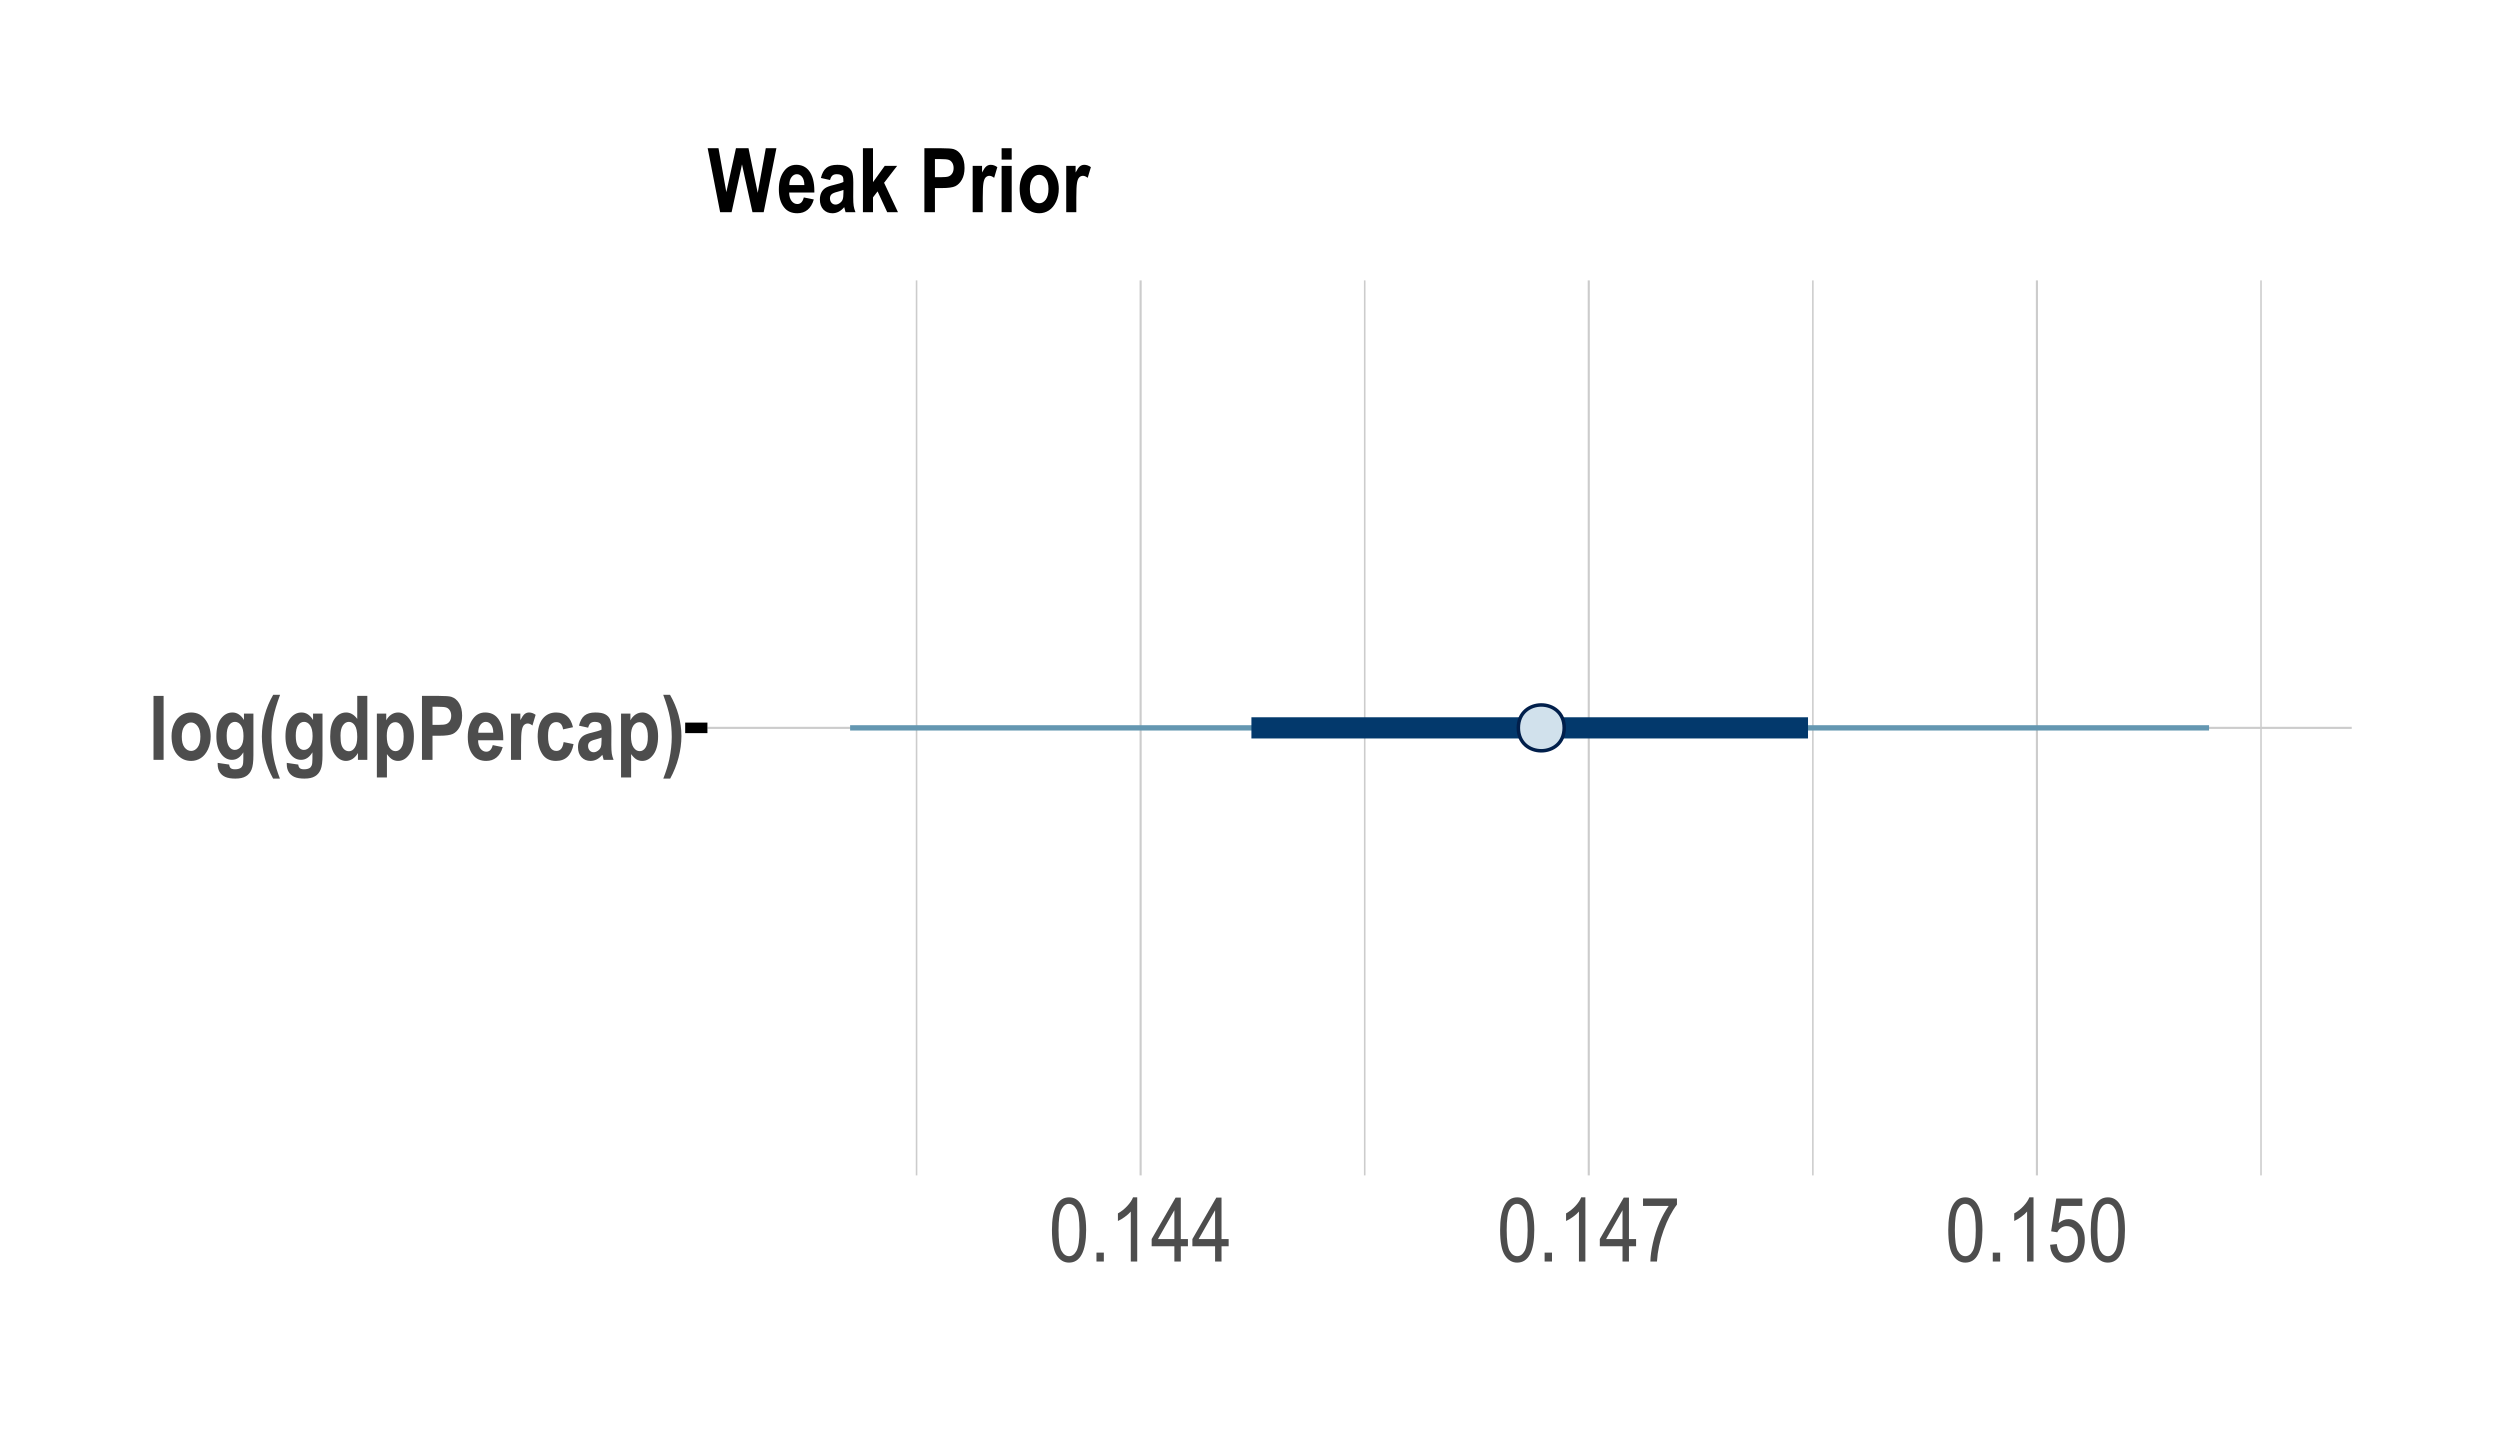
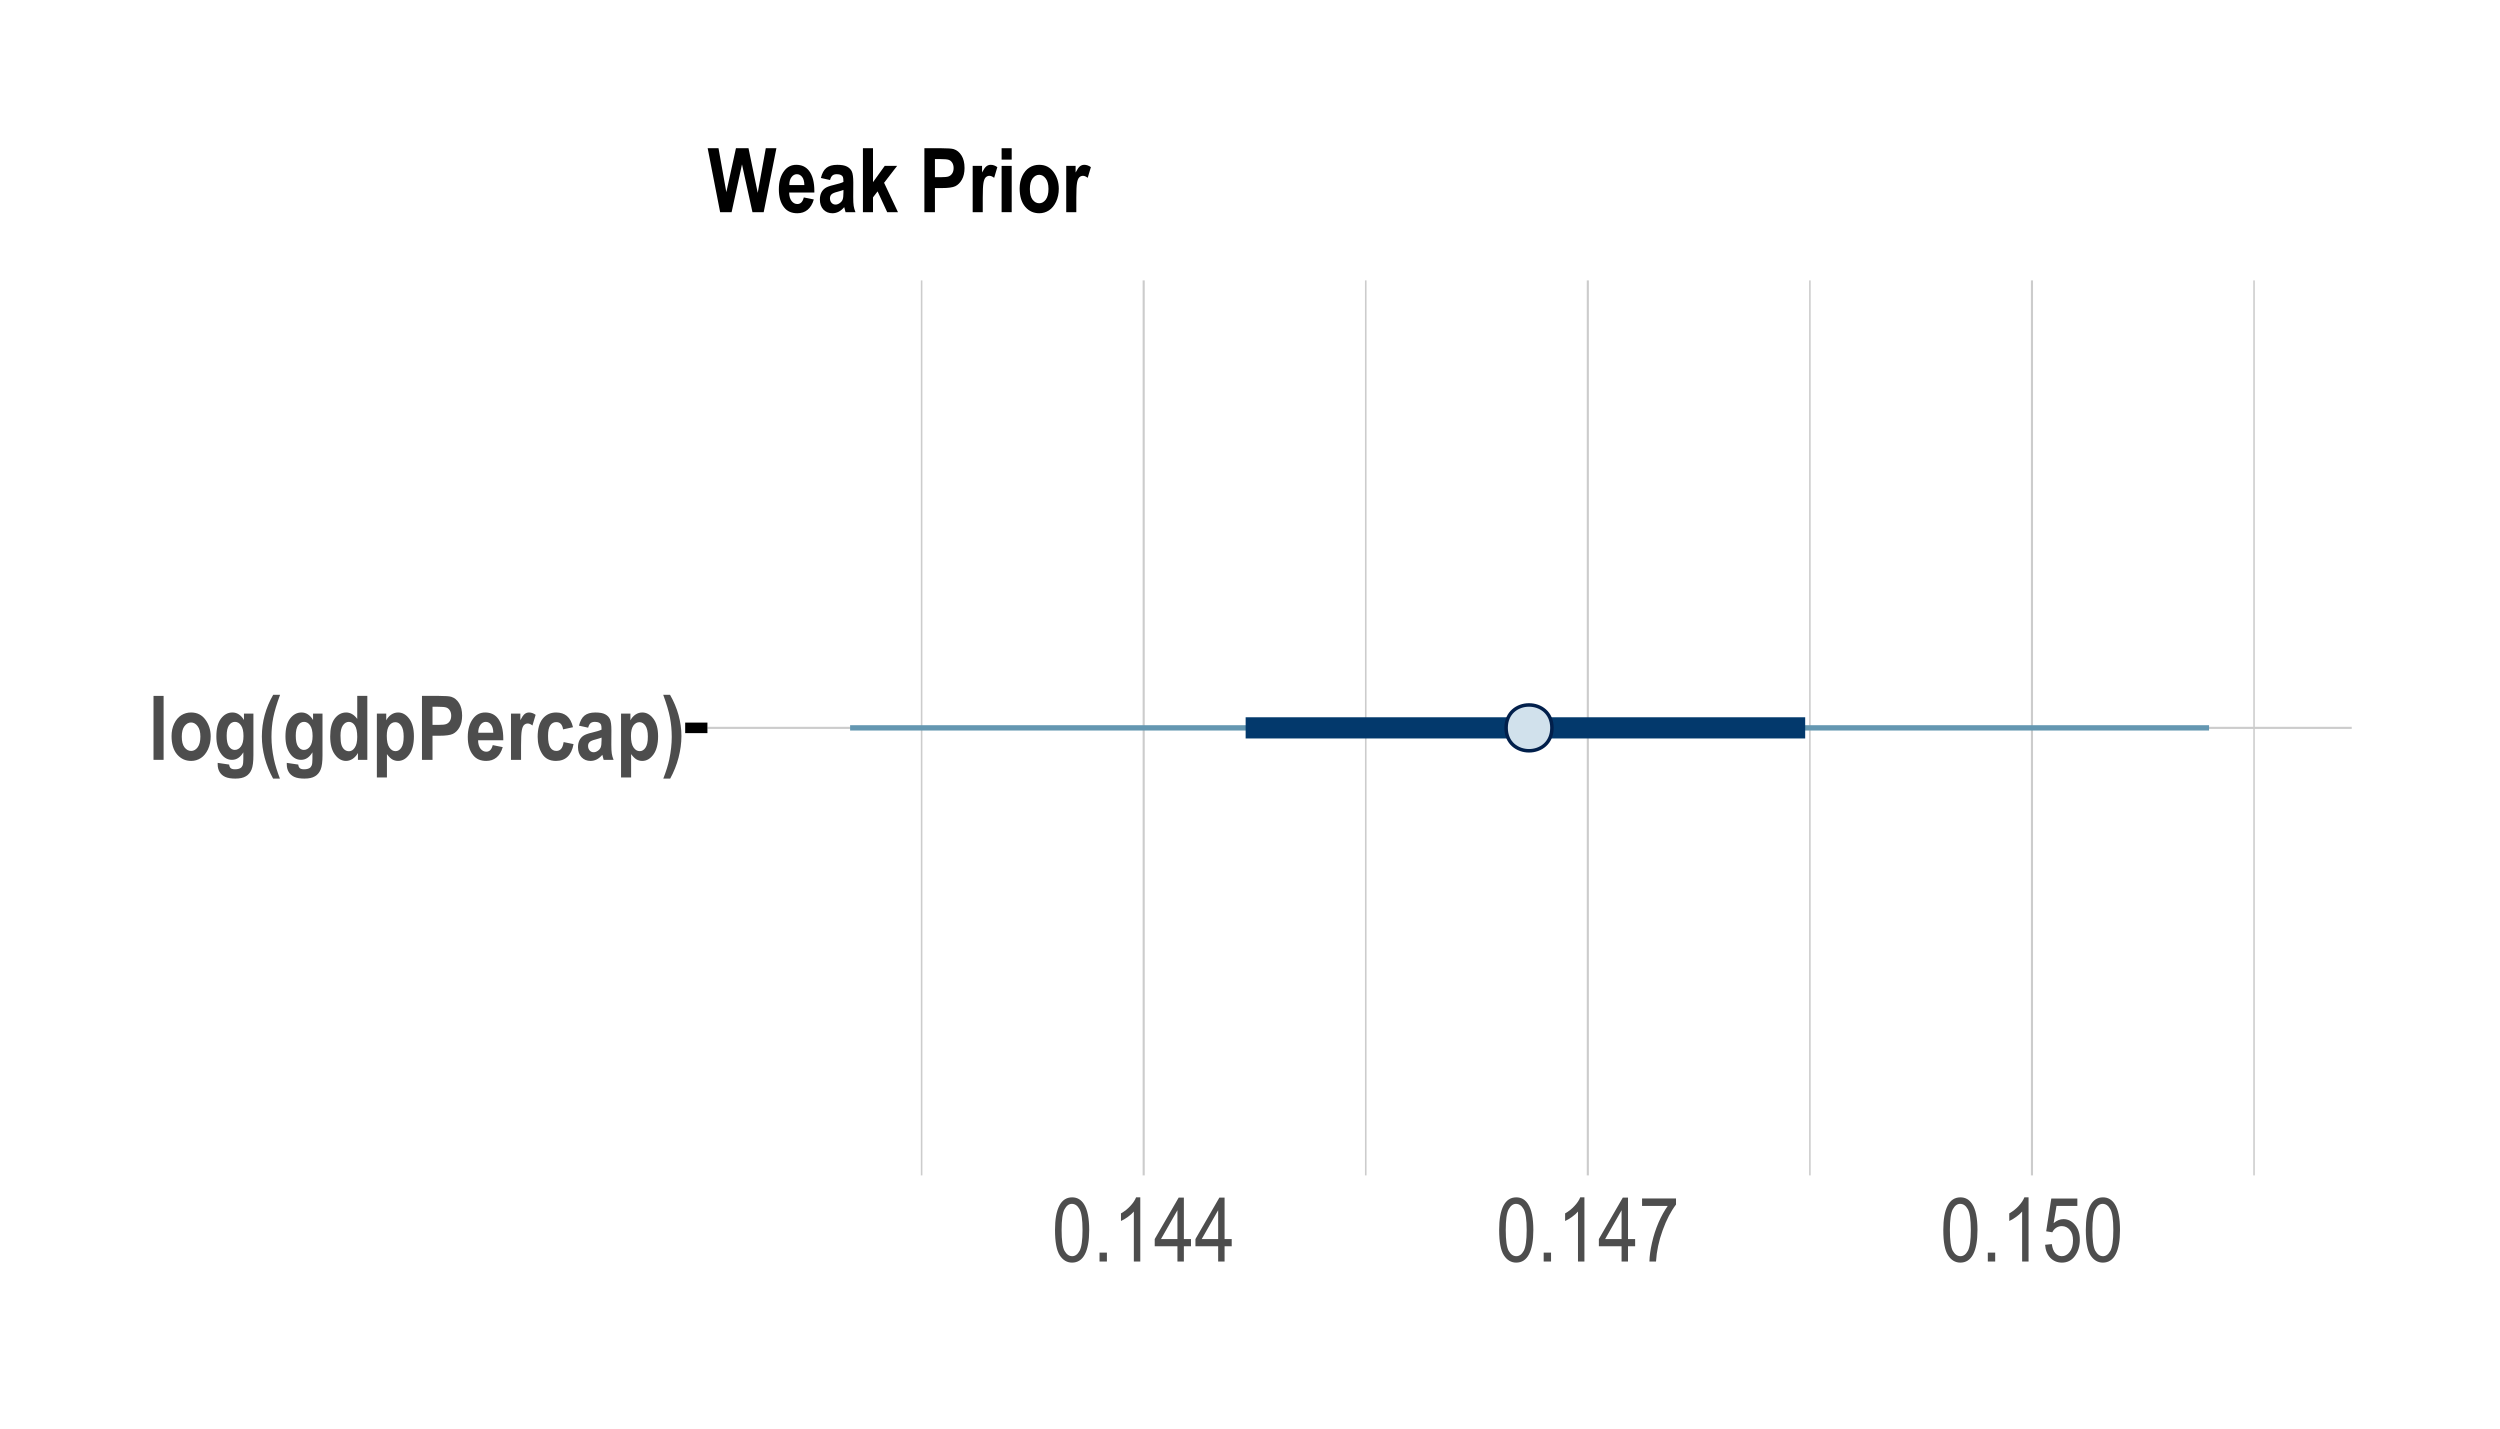
<svg xmlns="http://www.w3.org/2000/svg" xmlns:xlink="http://www.w3.org/1999/xlink" width="504pt" height="288pt" viewBox="0 0 504 288" version="1.1">
  <defs>
    <g>
      <symbol overflow="visible" id="glyph0-0">
        <path style="stroke:none;" d="M 0.391 0 L 0.391 -11.25 L 3.812 -11.25 L 3.812 0 Z M 0.797 -0.469 L 3.406 -0.469 L 3.406 -10.875 L 0.797 -10.875 Z M 0.797 -0.469 " />
      </symbol>
      <symbol overflow="visible" id="glyph0-1">
        <path style="stroke:none;" d="M 1.062 0 L 1.062 -12.891 L 3.094 -12.891 L 3.094 0 Z M 1.062 0 " />
      </symbol>
      <symbol overflow="visible" id="glyph0-2">
        <path style="stroke:none;" d="M 0.594 -4.797 C 0.594 -5.711 0.77 -6.547 1.125 -7.297 C 1.488 -8.047 1.961 -8.609 2.547 -8.984 C 3.141 -9.359 3.801 -9.547 4.531 -9.547 C 5.758 -9.547 6.723 -9.062 7.422 -8.094 C 8.129 -7.133 8.484 -6.008 8.484 -4.719 C 8.484 -3.758 8.301 -2.891 7.938 -2.109 C 7.57 -1.336 7.094 -0.754 6.5 -0.359 C 5.906 0.023 5.254 0.219 4.547 0.219 C 3.41 0.219 2.469 -0.211 1.719 -1.078 C 0.969 -1.953 0.594 -3.191 0.594 -4.797 Z M 2.656 -4.672 C 2.656 -3.723 2.836 -3.004 3.203 -2.516 C 3.578 -2.035 4.023 -1.797 4.547 -1.797 C 5.055 -1.797 5.492 -2.039 5.859 -2.531 C 6.223 -3.02 6.406 -3.738 6.406 -4.688 C 6.406 -5.613 6.219 -6.316 5.844 -6.797 C 5.477 -7.285 5.039 -7.531 4.531 -7.531 C 4.02 -7.531 3.578 -7.285 3.203 -6.797 C 2.836 -6.316 2.656 -5.609 2.656 -4.672 Z M 2.656 -4.672 " />
      </symbol>
      <symbol overflow="visible" id="glyph0-3">
        <path style="stroke:none;" d="M 0.875 0.609 L 3.188 0.953 C 3.227 1.297 3.336 1.539 3.516 1.688 C 3.691 1.832 3.973 1.906 4.359 1.906 C 4.805 1.906 5.164 1.828 5.438 1.672 C 5.633 1.566 5.785 1.391 5.891 1.141 C 5.992 0.898 6.047 0.469 6.047 -0.156 L 6.047 -1.516 C 5.742 -1.004 5.398 -0.625 5.016 -0.375 C 4.641 -0.125 4.219 0 3.75 0 C 2.906 0 2.191 -0.383 1.609 -1.156 C 0.941 -2.031 0.609 -3.219 0.609 -4.719 C 0.609 -6.312 0.922 -7.516 1.547 -8.328 C 2.18 -9.141 2.945 -9.547 3.844 -9.547 C 4.312 -9.547 4.738 -9.422 5.125 -9.172 C 5.52 -8.922 5.867 -8.539 6.172 -8.031 L 6.172 -9.328 L 8.078 -9.328 L 8.078 -0.953 C 8.078 0.391 7.953 1.359 7.703 1.953 C 7.461 2.555 7.082 3.008 6.562 3.312 C 6.051 3.625 5.344 3.781 4.438 3.781 C 3.602 3.781 2.93 3.672 2.422 3.453 C 1.922 3.234 1.535 2.898 1.266 2.453 C 1.004 2.016 0.875 1.504 0.875 0.922 Z M 2.688 -4.859 C 2.688 -3.859 2.844 -3.129 3.156 -2.672 C 3.477 -2.223 3.863 -2 4.312 -2 C 4.801 -2 5.219 -2.227 5.562 -2.688 C 5.906 -3.156 6.078 -3.859 6.078 -4.797 C 6.078 -5.773 5.91 -6.492 5.578 -6.953 C 5.254 -7.422 4.848 -7.656 4.359 -7.656 C 3.879 -7.656 3.477 -7.426 3.156 -6.969 C 2.844 -6.508 2.688 -5.805 2.688 -4.859 Z M 2.688 -4.859 " />
      </symbol>
      <symbol overflow="visible" id="glyph0-4">
        <path style="stroke:none;" d="M 4.406 3.781 L 3.031 3.781 C 2.301 2.469 1.738 1.078 1.344 -0.391 C 0.957 -1.867 0.766 -3.301 0.766 -4.688 C 0.766 -6.176 0.957 -7.629 1.344 -9.047 C 1.738 -10.473 2.305 -11.828 3.047 -13.109 L 4.438 -13.109 C 3.758 -11.273 3.301 -9.742 3.062 -8.516 C 2.82 -7.285 2.703 -5.984 2.703 -4.609 C 2.703 -3.191 2.867 -1.691 3.203 -0.109 C 3.441 1.004 3.844 2.301 4.406 3.781 Z M 4.406 3.781 " />
      </symbol>
      <symbol overflow="visible" id="glyph0-5">
        <path style="stroke:none;" d="M 8.094 0 L 6.203 0 L 6.203 -1.375 C 5.891 -0.844 5.52 -0.441 5.094 -0.172 C 4.676 0.086 4.242 0.219 3.797 0.219 C 2.941 0.219 2.195 -0.207 1.562 -1.062 C 0.926 -1.914 0.609 -3.133 0.609 -4.719 C 0.609 -6.312 0.914 -7.516 1.531 -8.328 C 2.156 -9.141 2.922 -9.547 3.828 -9.547 C 4.254 -9.547 4.656 -9.438 5.031 -9.219 C 5.406 -9 5.75 -8.676 6.062 -8.25 L 6.062 -12.891 L 8.094 -12.891 Z M 2.688 -4.875 C 2.688 -4.031 2.754 -3.398 2.891 -2.984 C 3.035 -2.566 3.238 -2.254 3.5 -2.047 C 3.77 -1.836 4.07 -1.734 4.406 -1.734 C 4.852 -1.734 5.238 -1.973 5.562 -2.453 C 5.895 -2.941 6.062 -3.664 6.062 -4.625 C 6.062 -5.695 5.898 -6.469 5.578 -6.938 C 5.266 -7.414 4.863 -7.656 4.375 -7.656 C 3.906 -7.656 3.504 -7.422 3.172 -6.953 C 2.848 -6.492 2.688 -5.801 2.688 -4.875 Z M 2.688 -4.875 " />
      </symbol>
      <symbol overflow="visible" id="glyph0-6">
        <path style="stroke:none;" d="M 1 -9.328 L 2.891 -9.328 L 2.891 -7.969 C 3.148 -8.457 3.488 -8.844 3.906 -9.125 C 4.332 -9.406 4.789 -9.547 5.281 -9.547 C 6.145 -9.547 6.891 -9.129 7.516 -8.297 C 8.148 -7.461 8.469 -6.281 8.469 -4.75 C 8.469 -3.145 8.148 -1.914 7.516 -1.062 C 6.891 -0.207 6.141 0.219 5.266 0.219 C 4.859 0.219 4.477 0.117 4.125 -0.078 C 3.781 -0.273 3.414 -0.633 3.031 -1.156 L 3.031 3.547 L 1 3.547 Z M 3 -4.828 C 3 -3.773 3.172 -3 3.516 -2.5 C 3.859 -2 4.273 -1.75 4.766 -1.75 C 5.223 -1.75 5.609 -1.977 5.922 -2.438 C 6.242 -2.895 6.406 -3.645 6.406 -4.688 C 6.406 -5.676 6.242 -6.406 5.922 -6.875 C 5.598 -7.352 5.203 -7.594 4.734 -7.594 C 4.234 -7.594 3.816 -7.363 3.484 -6.906 C 3.16 -6.445 3 -5.754 3 -4.828 Z M 3 -4.828 " />
      </symbol>
      <symbol overflow="visible" id="glyph0-7">
        <path style="stroke:none;" d="M 1.078 0 L 1.078 -12.891 L 4.5 -12.891 C 5.781 -12.891 6.613 -12.828 7 -12.703 C 7.633 -12.504 8.156 -12.078 8.562 -11.422 C 8.969 -10.773 9.172 -9.938 9.172 -8.906 C 9.172 -7.977 8.992 -7.195 8.641 -6.562 C 8.285 -5.938 7.844 -5.492 7.312 -5.234 C 6.789 -4.984 5.883 -4.859 4.594 -4.859 L 3.203 -4.859 L 3.203 0 Z M 3.203 -10.703 L 3.203 -7.047 L 4.375 -7.047 C 5.164 -7.047 5.703 -7.102 5.984 -7.219 C 6.273 -7.332 6.508 -7.531 6.688 -7.812 C 6.875 -8.102 6.969 -8.461 6.969 -8.891 C 6.969 -9.316 6.875 -9.676 6.688 -9.969 C 6.5 -10.258 6.266 -10.453 5.984 -10.547 C 5.711 -10.648 5.129 -10.703 4.234 -10.703 Z M 3.203 -10.703 " />
      </symbol>
      <symbol overflow="visible" id="glyph0-8">
        <path style="stroke:none;" d="M 5.5 -2.969 L 7.516 -2.562 C 7.242 -1.625 6.82 -0.926 6.25 -0.469 C 5.688 -0.008 5 0.219 4.188 0.219 C 3.051 0.219 2.176 -0.16 1.562 -0.922 C 0.832 -1.797 0.469 -3.023 0.469 -4.609 C 0.469 -6.172 0.836 -7.422 1.578 -8.359 C 2.191 -9.148 2.992 -9.547 3.984 -9.547 C 5.078 -9.547 5.938 -9.141 6.562 -8.328 C 7.27 -7.398 7.625 -6.035 7.625 -4.234 L 7.625 -3.953 L 2.547 -3.953 C 2.555 -3.211 2.723 -2.641 3.047 -2.234 C 3.367 -1.836 3.754 -1.641 4.203 -1.641 C 4.848 -1.641 5.281 -2.082 5.5 -2.969 Z M 5.609 -5.469 C 5.598 -6.195 5.445 -6.742 5.156 -7.109 C 4.863 -7.473 4.516 -7.656 4.109 -7.656 C 3.68 -7.656 3.32 -7.461 3.031 -7.078 C 2.727 -6.691 2.578 -6.156 2.578 -5.469 Z M 5.609 -5.469 " />
      </symbol>
      <symbol overflow="visible" id="glyph0-9">
        <path style="stroke:none;" d="M 3 0 L 0.969 0 L 0.969 -9.328 L 2.859 -9.328 L 2.859 -8 C 3.18 -8.625 3.469 -9.035 3.719 -9.234 C 3.977 -9.441 4.273 -9.547 4.609 -9.547 C 5.066 -9.547 5.508 -9.391 5.938 -9.078 L 5.297 -6.922 C 4.961 -7.191 4.645 -7.328 4.344 -7.328 C 4.062 -7.328 3.812 -7.223 3.594 -7.016 C 3.383 -6.805 3.234 -6.43 3.141 -5.891 C 3.047 -5.348 3 -4.348 3 -2.891 Z M 3 0 " />
      </symbol>
      <symbol overflow="visible" id="glyph0-10">
        <path style="stroke:none;" d="M 7.734 -6.578 L 5.734 -6.141 C 5.586 -7.117 5.129 -7.609 4.359 -7.609 C 3.859 -7.609 3.457 -7.395 3.156 -6.969 C 2.852 -6.551 2.703 -5.836 2.703 -4.828 C 2.703 -3.723 2.852 -2.941 3.156 -2.484 C 3.457 -2.023 3.863 -1.797 4.375 -1.797 C 4.758 -1.797 5.07 -1.926 5.312 -2.188 C 5.562 -2.445 5.738 -2.91 5.844 -3.578 L 7.844 -3.172 C 7.426 -0.91 6.242 0.219 4.297 0.219 C 3.047 0.219 2.117 -0.254 1.516 -1.203 C 0.91 -2.16 0.609 -3.305 0.609 -4.641 C 0.609 -6.242 0.945 -7.461 1.625 -8.297 C 2.312 -9.129 3.211 -9.547 4.328 -9.547 C 5.223 -9.547 5.953 -9.305 6.516 -8.828 C 7.078 -8.359 7.484 -7.609 7.734 -6.578 Z M 7.734 -6.578 " />
      </symbol>
      <symbol overflow="visible" id="glyph0-11">
        <path style="stroke:none;" d="M 2.578 -6.484 L 0.734 -6.891 C 0.961 -7.836 1.332 -8.516 1.844 -8.922 C 2.352 -9.336 3.086 -9.547 4.047 -9.547 C 4.898 -9.547 5.551 -9.426 6 -9.188 C 6.457 -8.945 6.781 -8.617 6.969 -8.203 C 7.164 -7.785 7.266 -7.035 7.266 -5.953 L 7.25 -3.062 C 7.25 -2.258 7.281 -1.66 7.344 -1.266 C 7.406 -0.867 7.523 -0.445 7.703 0 L 5.703 0 L 5.438 -1.016 C 5.094 -0.609 4.723 -0.301 4.328 -0.094 C 3.93 0.113 3.508 0.219 3.062 0.219 C 2.32 0.219 1.711 -0.031 1.234 -0.531 C 0.766 -1.039 0.531 -1.711 0.531 -2.547 C 0.531 -3.066 0.625 -3.523 0.812 -3.922 C 1.008 -4.316 1.281 -4.629 1.625 -4.859 C 1.977 -5.098 2.547 -5.305 3.328 -5.484 C 4.266 -5.703 4.914 -5.906 5.281 -6.094 C 5.281 -6.602 5.242 -6.938 5.172 -7.094 C 5.098 -7.258 4.961 -7.395 4.766 -7.5 C 4.566 -7.602 4.289 -7.656 3.938 -7.656 C 3.57 -7.656 3.285 -7.57 3.078 -7.406 C 2.867 -7.238 2.703 -6.93 2.578 -6.484 Z M 5.281 -4.484 C 5.02 -4.379 4.617 -4.254 4.078 -4.109 C 3.453 -3.953 3.039 -3.77 2.844 -3.562 C 2.656 -3.363 2.562 -3.109 2.562 -2.797 C 2.562 -2.441 2.664 -2.141 2.875 -1.891 C 3.094 -1.648 3.363 -1.531 3.688 -1.531 C 3.969 -1.531 4.25 -1.629 4.531 -1.828 C 4.812 -2.023 5.004 -2.254 5.109 -2.516 C 5.223 -2.785 5.281 -3.273 5.281 -3.984 Z M 5.281 -4.484 " />
      </symbol>
      <symbol overflow="visible" id="glyph0-12">
        <path style="stroke:none;" d="M 0.5 3.781 C 1.07 2.312 1.473 1.023 1.703 -0.078 C 2.035 -1.672 2.203 -3.18 2.203 -4.609 C 2.203 -5.984 2.082 -7.285 1.844 -8.516 C 1.613 -9.742 1.16 -11.273 0.484 -13.109 L 1.859 -13.109 C 2.617 -11.785 3.191 -10.422 3.578 -9.016 C 3.961 -7.609 4.156 -6.203 4.156 -4.797 C 4.156 -3.391 3.961 -1.941 3.578 -0.453 C 3.191 1.023 2.629 2.438 1.891 3.781 Z M 0.5 3.781 " />
      </symbol>
      <symbol overflow="visible" id="glyph0-13">
        <path style="stroke:none;" d="M 2.562 0 L 0.047 -12.891 L 2.234 -12.891 L 3.812 -4.031 L 5.75 -12.891 L 8.281 -12.891 L 10.141 -3.891 L 11.766 -12.891 L 13.906 -12.891 L 11.344 0 L 9.078 0 L 6.969 -9.641 L 4.875 0 Z M 2.562 0 " />
      </symbol>
      <symbol overflow="visible" id="glyph0-14">
        <path style="stroke:none;" d="M 1 0 L 1 -12.891 L 3.031 -12.891 L 3.031 -6.047 L 5.391 -9.328 L 7.891 -9.328 L 5.266 -5.922 L 8.062 0 L 5.891 0 L 3.953 -4.188 L 3.031 -2.984 L 3.031 0 Z M 1 0 " />
      </symbol>
      <symbol overflow="visible" id="glyph0-15">
        <path style="stroke:none;" d="" />
      </symbol>
      <symbol overflow="visible" id="glyph0-16">
        <path style="stroke:none;" d="M 1.062 -10.594 L 1.062 -12.891 L 3.094 -12.891 L 3.094 -10.594 Z M 1.062 0 L 1.062 -9.328 L 3.094 -9.328 L 3.094 0 Z M 1.062 0 " />
      </symbol>
      <symbol overflow="visible" id="glyph1-0">
        <path style="stroke:none;" d="M 0.391 0 L 0.391 -11.25 L 3.812 -11.25 L 3.812 0 Z M 0.797 -0.469 L 3.406 -0.469 L 3.406 -10.875 L 0.797 -10.875 Z M 0.797 -0.469 " />
      </symbol>
      <symbol overflow="visible" id="glyph1-1">
        <path style="stroke:none;" d="M 0.594 -6.359 C 0.594 -8.516 0.883 -10.148 1.469 -11.266 C 2.051 -12.379 2.91 -12.938 4.047 -12.938 C 5.055 -12.938 5.848 -12.484 6.422 -11.578 C 7.129 -10.492 7.484 -8.754 7.484 -6.359 C 7.484 -4.203 7.191 -2.566 6.609 -1.453 C 6.023 -0.336 5.164 0.219 4.031 0.219 C 3.02 0.219 2.191 -0.27 1.547 -1.25 C 0.91 -2.238 0.594 -3.941 0.594 -6.359 Z M 1.922 -6.359 C 1.922 -4.266 2.117 -2.859 2.516 -2.141 C 2.922 -1.43 3.438 -1.078 4.062 -1.078 C 4.656 -1.078 5.148 -1.438 5.547 -2.156 C 5.941 -2.883 6.141 -4.285 6.141 -6.359 C 6.141 -8.453 5.938 -9.852 5.531 -10.562 C 5.133 -11.27 4.617 -11.625 3.984 -11.625 C 3.398 -11.625 2.91 -11.266 2.516 -10.547 C 2.117 -9.828 1.922 -8.43 1.922 -6.359 Z M 1.922 -6.359 " />
      </symbol>
      <symbol overflow="visible" id="glyph1-2">
        <path style="stroke:none;" d="M 1.359 0 L 1.359 -1.797 L 2.844 -1.797 L 2.844 0 Z M 1.359 0 " />
      </symbol>
      <symbol overflow="visible" id="glyph1-3">
        <path style="stroke:none;" d="M 5.469 0 L 4.172 0 L 4.172 -10.078 C 3.879 -9.723 3.477 -9.363 2.969 -9 C 2.469 -8.633 2.004 -8.359 1.578 -8.172 L 1.578 -9.703 C 2.297 -10.109 2.926 -10.609 3.469 -11.203 C 4.02 -11.797 4.406 -12.375 4.625 -12.938 L 5.469 -12.938 Z M 5.469 0 " />
      </symbol>
      <symbol overflow="visible" id="glyph1-4">
        <path style="stroke:none;" d="M 4.75 0 L 4.75 -3.078 L 0.172 -3.078 L 0.172 -4.531 L 5 -12.891 L 6.047 -12.891 L 6.047 -4.531 L 7.484 -4.531 L 7.484 -3.078 L 6.047 -3.078 L 6.047 0 Z M 4.75 -4.531 L 4.75 -10.344 L 1.438 -4.531 Z M 4.75 -4.531 " />
      </symbol>
      <symbol overflow="visible" id="glyph1-5">
        <path style="stroke:none;" d="M 0.672 -11.203 L 0.672 -12.719 L 7.516 -12.719 L 7.516 -11.484 C 6.492 -10.16 5.598 -8.438 4.828 -6.312 C 4.055 -4.188 3.609 -2.082 3.484 0 L 2.156 0 C 2.176 -1.082 2.348 -2.336 2.672 -3.766 C 2.992 -5.203 3.438 -6.57 4 -7.875 C 4.57 -9.176 5.188 -10.285 5.844 -11.203 Z M 0.672 -11.203 " />
      </symbol>
      <symbol overflow="visible" id="glyph1-6">
        <path style="stroke:none;" d="M 0.594 -3.375 L 1.953 -3.516 C 2.055 -2.691 2.289 -2.078 2.656 -1.672 C 3.031 -1.273 3.469 -1.078 3.969 -1.078 C 4.582 -1.078 5.109 -1.359 5.547 -1.922 C 5.992 -2.492 6.219 -3.27 6.219 -4.25 C 6.219 -5.164 6.004 -5.875 5.578 -6.375 C 5.148 -6.883 4.609 -7.141 3.953 -7.141 C 3.555 -7.141 3.188 -7.031 2.844 -6.812 C 2.508 -6.594 2.242 -6.285 2.047 -5.891 L 0.812 -6.094 L 1.844 -12.703 L 7.094 -12.703 L 7.094 -11.203 L 2.891 -11.203 L 2.312 -7.734 C 2.938 -8.273 3.602 -8.547 4.312 -8.547 C 5.195 -8.547 5.961 -8.164 6.609 -7.406 C 7.266 -6.656 7.594 -5.645 7.594 -4.375 C 7.594 -3.113 7.266 -2.031 6.609 -1.125 C 5.961 -0.227 5.086 0.219 3.984 0.219 C 3.066 0.219 2.289 -0.098 1.656 -0.734 C 1.031 -1.367 0.676 -2.25 0.594 -3.375 Z M 0.594 -3.375 " />
      </symbol>
    </g>
    <clipPath id="clip1">
-       <path d="M 184 56.523 L 185 56.523 L 185 236.957 L 184 236.957 Z M 184 56.523 " />
+       <path d="M 185 56.523 L 186 56.523 L 186 236.957 L 185 236.957 Z M 185 56.523 " />
    </clipPath>
    <clipPath id="clip2">
-       <path d="M 274 56.523 L 276 56.523 L 276 236.957 L 274 236.957 Z M 274 56.523 " />
+       <path d="M 275 56.523 L 276 56.523 L 276 236.957 L 275 236.957 Z M 275 56.523 " />
    </clipPath>
    <clipPath id="clip3">
-       <path d="M 365 56.523 L 366 56.523 L 366 236.957 L 365 236.957 Z M 365 56.523 " />
+       <path d="M 364 56.523 L 366 56.523 L 366 236.957 L 364 236.957 Z M 364 56.523 " />
    </clipPath>
    <clipPath id="clip4">
-       <path d="M 455 56.523 L 456 56.523 L 456 236.957 L 455 236.957 Z M 455 56.523 " />
+       <path d="M 454 56.523 L 455 56.523 L 455 236.957 L 454 236.957 Z M 454 56.523 " />
    </clipPath>
    <clipPath id="clip5">
      <path d="M 142.617 146 L 474.113 146 L 474.113 147 L 142.617 147 Z M 142.617 146 " />
    </clipPath>
    <clipPath id="clip6">
-       <path d="M 229 56.523 L 231 56.523 L 231 236.957 L 229 236.957 Z M 229 56.523 " />
+       <path d="M 230 56.523 L 231 56.523 L 231 236.957 L 230 236.957 Z M 230 56.523 " />
    </clipPath>
    <clipPath id="clip7">
-       <path d="M 320 56.523 L 321 56.523 L 321 236.957 L 320 236.957 Z M 320 56.523 " />
+       <path d="M 319 56.523 L 321 56.523 L 321 236.957 L 319 236.957 Z M 319 56.523 " />
    </clipPath>
    <clipPath id="clip8">
-       <path d="M 410 56.523 L 411 56.523 L 411 236.957 L 410 236.957 Z M 410 56.523 " />
+       <path d="M 409 56.523 L 410 56.523 L 410 236.957 L 409 236.957 Z M 409 56.523 " />
    </clipPath>
  </defs>
  <g id="surface99">
    <rect x="0" y="0" width="504" height="288" style="fill:rgb(100%,100%,100%);fill-opacity:1;stroke:none;" />
    <g clip-path="url(#clip1)" clip-rule="nonzero">
-       <path style="fill:none;stroke-width:0.32;stroke-linecap:butt;stroke-linejoin:round;stroke:rgb(80%,80%,80%);stroke-opacity:1;stroke-miterlimit:10;" d="M 184.777 236.957 L 184.777 56.523 " />
+       <path style="fill:none;stroke-width:0.32;stroke-linecap:butt;stroke-linejoin:round;stroke:rgb(80%,80%,80%);stroke-opacity:1;stroke-miterlimit:10;" d="M 185.797 236.957 L 185.797 56.523 " />
    </g>
    <g clip-path="url(#clip2)" clip-rule="nonzero">
-       <path style="fill:none;stroke-width:0.32;stroke-linecap:butt;stroke-linejoin:round;stroke:rgb(80%,80%,80%);stroke-opacity:1;stroke-miterlimit:10;" d="M 275.125 236.957 L 275.125 56.523 " />
+       <path style="fill:none;stroke-width:0.32;stroke-linecap:butt;stroke-linejoin:round;stroke:rgb(80%,80%,80%);stroke-opacity:1;stroke-miterlimit:10;" d="M 275.336 236.957 L 275.336 56.523 " />
    </g>
    <g clip-path="url(#clip3)" clip-rule="nonzero">
-       <path style="fill:none;stroke-width:0.32;stroke-linecap:butt;stroke-linejoin:round;stroke:rgb(80%,80%,80%);stroke-opacity:1;stroke-miterlimit:10;" d="M 365.473 236.957 L 365.473 56.523 " />
+       <path style="fill:none;stroke-width:0.32;stroke-linecap:butt;stroke-linejoin:round;stroke:rgb(80%,80%,80%);stroke-opacity:1;stroke-miterlimit:10;" d="M 364.875 236.957 L 364.875 56.523 " />
    </g>
    <g clip-path="url(#clip4)" clip-rule="nonzero">
-       <path style="fill:none;stroke-width:0.32;stroke-linecap:butt;stroke-linejoin:round;stroke:rgb(80%,80%,80%);stroke-opacity:1;stroke-miterlimit:10;" d="M 455.82 236.957 L 455.82 56.523 " />
+       <path style="fill:none;stroke-width:0.32;stroke-linecap:butt;stroke-linejoin:round;stroke:rgb(80%,80%,80%);stroke-opacity:1;stroke-miterlimit:10;" d="M 454.414 236.957 L 454.414 56.523 " />
    </g>
    <g clip-path="url(#clip5)" clip-rule="nonzero">
      <path style="fill:none;stroke-width:0.427;stroke-linecap:butt;stroke-linejoin:round;stroke:rgb(80%,80%,80%);stroke-opacity:1;stroke-miterlimit:10;" d="M 142.617 146.738 L 474.113 146.738 " />
    </g>
    <g clip-path="url(#clip6)" clip-rule="nonzero">
-       <path style="fill:none;stroke-width:0.427;stroke-linecap:butt;stroke-linejoin:round;stroke:rgb(80%,80%,80%);stroke-opacity:1;stroke-miterlimit:10;" d="M 229.949 236.957 L 229.949 56.523 " />
+       <path style="fill:none;stroke-width:0.427;stroke-linecap:butt;stroke-linejoin:round;stroke:rgb(80%,80%,80%);stroke-opacity:1;stroke-miterlimit:10;" d="M 230.566 236.957 L 230.566 56.523 " />
    </g>
    <g clip-path="url(#clip7)" clip-rule="nonzero">
-       <path style="fill:none;stroke-width:0.427;stroke-linecap:butt;stroke-linejoin:round;stroke:rgb(80%,80%,80%);stroke-opacity:1;stroke-miterlimit:10;" d="M 320.297 236.957 L 320.297 56.523 " />
+       <path style="fill:none;stroke-width:0.427;stroke-linecap:butt;stroke-linejoin:round;stroke:rgb(80%,80%,80%);stroke-opacity:1;stroke-miterlimit:10;" d="M 320.105 236.957 L 320.105 56.523 " />
    </g>
    <g clip-path="url(#clip8)" clip-rule="nonzero">
-       <path style="fill:none;stroke-width:0.427;stroke-linecap:butt;stroke-linejoin:round;stroke:rgb(80%,80%,80%);stroke-opacity:1;stroke-miterlimit:10;" d="M 410.645 236.957 L 410.645 56.523 " />
+       <path style="fill:none;stroke-width:0.427;stroke-linecap:butt;stroke-linejoin:round;stroke:rgb(80%,80%,80%);stroke-opacity:1;stroke-miterlimit:10;" d="M 409.645 236.957 L 409.645 56.523 " />
    </g>
    <path style="fill:none;stroke-width:1.067;stroke-linecap:butt;stroke-linejoin:round;stroke:rgb(39.216%,59.216%,69.412%);stroke-opacity:1;stroke-miterlimit:10;" d="M 171.383 146.738 L 445.348 146.738 " />
-     <path style="fill:none;stroke-width:4.268;stroke-linecap:butt;stroke-linejoin:round;stroke:rgb(1.176%,22.353%,42.353%);stroke-opacity:1;stroke-miterlimit:10;" d="M 252.285 146.738 L 364.496 146.738 " />
-     <path style="fill-rule:nonzero;fill:rgb(81.961%,88.235%,92.549%);fill-opacity:1;stroke-width:0.709;stroke-linecap:round;stroke-linejoin:round;stroke:rgb(0.392%,12.157%,29.412%);stroke-opacity:1;stroke-miterlimit:10;" d="M 315.344 146.738 C 315.344 152.902 306.098 152.902 306.098 146.738 C 306.098 140.578 315.344 140.578 315.344 146.738 " />
+     <path style="fill:none;stroke-width:4.268;stroke-linecap:butt;stroke-linejoin:round;stroke:rgb(1.176%,22.353%,42.353%);stroke-opacity:1;stroke-miterlimit:10;" d="M 251.121 146.738 L 363.926 146.738 " />
+     <path style="fill-rule:nonzero;fill:rgb(81.961%,88.235%,92.549%);fill-opacity:1;stroke-width:0.709;stroke-linecap:round;stroke-linejoin:round;stroke:rgb(0.392%,12.157%,29.412%);stroke-opacity:1;stroke-miterlimit:10;" d="M 312.871 146.738 C 312.871 152.902 303.629 152.902 303.629 146.738 C 303.629 140.578 312.871 140.578 312.871 146.738 " />
    <g style="fill:rgb(30.196%,30.196%,30.196%);fill-opacity:1;">
      <use xlink:href="#glyph0-1" x="29.887" y="153.184" />
      <use xlink:href="#glyph0-2" x="33.991" y="153.184" />
      <use xlink:href="#glyph0-3" x="43.009" y="153.184" />
      <use xlink:href="#glyph0-4" x="52.026" y="153.184" />
      <use xlink:href="#glyph0-3" x="56.939" y="153.184" />
      <use xlink:href="#glyph0-5" x="65.957" y="153.184" />
      <use xlink:href="#glyph0-6" x="74.975" y="153.184" />
      <use xlink:href="#glyph0-7" x="83.992" y="153.184" />
      <use xlink:href="#glyph0-8" x="93.836" y="153.184" />
      <use xlink:href="#glyph0-9" x="102.045" y="153.184" />
      <use xlink:href="#glyph0-10" x="107.784" y="153.184" />
      <use xlink:href="#glyph0-11" x="115.993" y="153.184" />
      <use xlink:href="#glyph0-6" x="124.202" y="153.184" />
      <use xlink:href="#glyph0-12" x="133.22" y="153.184" />
    </g>
    <path style="fill:none;stroke-width:2.134;stroke-linecap:butt;stroke-linejoin:round;stroke:rgb(0%,0%,0%);stroke-opacity:1;stroke-miterlimit:10;" d="M 138.133 146.738 L 142.617 146.738 " />
    <g style="fill:rgb(30.196%,30.196%,30.196%);fill-opacity:1;">
-       <use xlink:href="#glyph1-1" x="211.48" y="254.324" />
-       <use xlink:href="#glyph1-2" x="219.689" y="254.324" />
-       <use xlink:href="#glyph1-3" x="223.794" y="254.324" />
-       <use xlink:href="#glyph1-4" x="232.003" y="254.324" />
-       <use xlink:href="#glyph1-4" x="240.212" y="254.324" />
+       <use xlink:href="#glyph1-1" x="212.098" y="254.324" />
+       <use xlink:href="#glyph1-2" x="220.307" y="254.324" />
+       <use xlink:href="#glyph1-3" x="224.411" y="254.324" />
+       <use xlink:href="#glyph1-4" x="232.62" y="254.324" />
+       <use xlink:href="#glyph1-4" x="240.829" y="254.324" />
    </g>
    <g style="fill:rgb(30.196%,30.196%,30.196%);fill-opacity:1;">
-       <use xlink:href="#glyph1-1" x="301.828" y="254.324" />
-       <use xlink:href="#glyph1-2" x="310.037" y="254.324" />
-       <use xlink:href="#glyph1-3" x="314.142" y="254.324" />
-       <use xlink:href="#glyph1-4" x="322.351" y="254.324" />
-       <use xlink:href="#glyph1-5" x="330.56" y="254.324" />
+       <use xlink:href="#glyph1-1" x="301.637" y="254.324" />
+       <use xlink:href="#glyph1-2" x="309.846" y="254.324" />
+       <use xlink:href="#glyph1-3" x="313.95" y="254.324" />
+       <use xlink:href="#glyph1-4" x="322.159" y="254.324" />
+       <use xlink:href="#glyph1-5" x="330.368" y="254.324" />
    </g>
    <g style="fill:rgb(30.196%,30.196%,30.196%);fill-opacity:1;">
-       <use xlink:href="#glyph1-1" x="392.176" y="254.324" />
-       <use xlink:href="#glyph1-2" x="400.385" y="254.324" />
-       <use xlink:href="#glyph1-3" x="404.489" y="254.324" />
-       <use xlink:href="#glyph1-6" x="412.698" y="254.324" />
-       <use xlink:href="#glyph1-1" x="420.907" y="254.324" />
+       <use xlink:href="#glyph1-1" x="391.176" y="254.324" />
+       <use xlink:href="#glyph1-2" x="399.385" y="254.324" />
+       <use xlink:href="#glyph1-3" x="403.489" y="254.324" />
+       <use xlink:href="#glyph1-6" x="411.698" y="254.324" />
+       <use xlink:href="#glyph1-1" x="419.907" y="254.324" />
    </g>
    <g style="fill:rgb(0%,0%,0%);fill-opacity:1;">
      <use xlink:href="#glyph0-13" x="142.617" y="42.773" />
      <use xlink:href="#glyph0-8" x="156.548" y="42.773" />
      <use xlink:href="#glyph0-11" x="164.757" y="42.773" />
      <use xlink:href="#glyph0-14" x="172.966" y="42.773" />
      <use xlink:href="#glyph0-15" x="181.175" y="42.773" />
      <use xlink:href="#glyph0-7" x="185.279" y="42.773" />
      <use xlink:href="#glyph0-9" x="195.123" y="42.773" />
      <use xlink:href="#glyph0-16" x="200.862" y="42.773" />
      <use xlink:href="#glyph0-2" x="204.967" y="42.773" />
      <use xlink:href="#glyph0-9" x="213.984" y="42.773" />
    </g>
  </g>
</svg>
